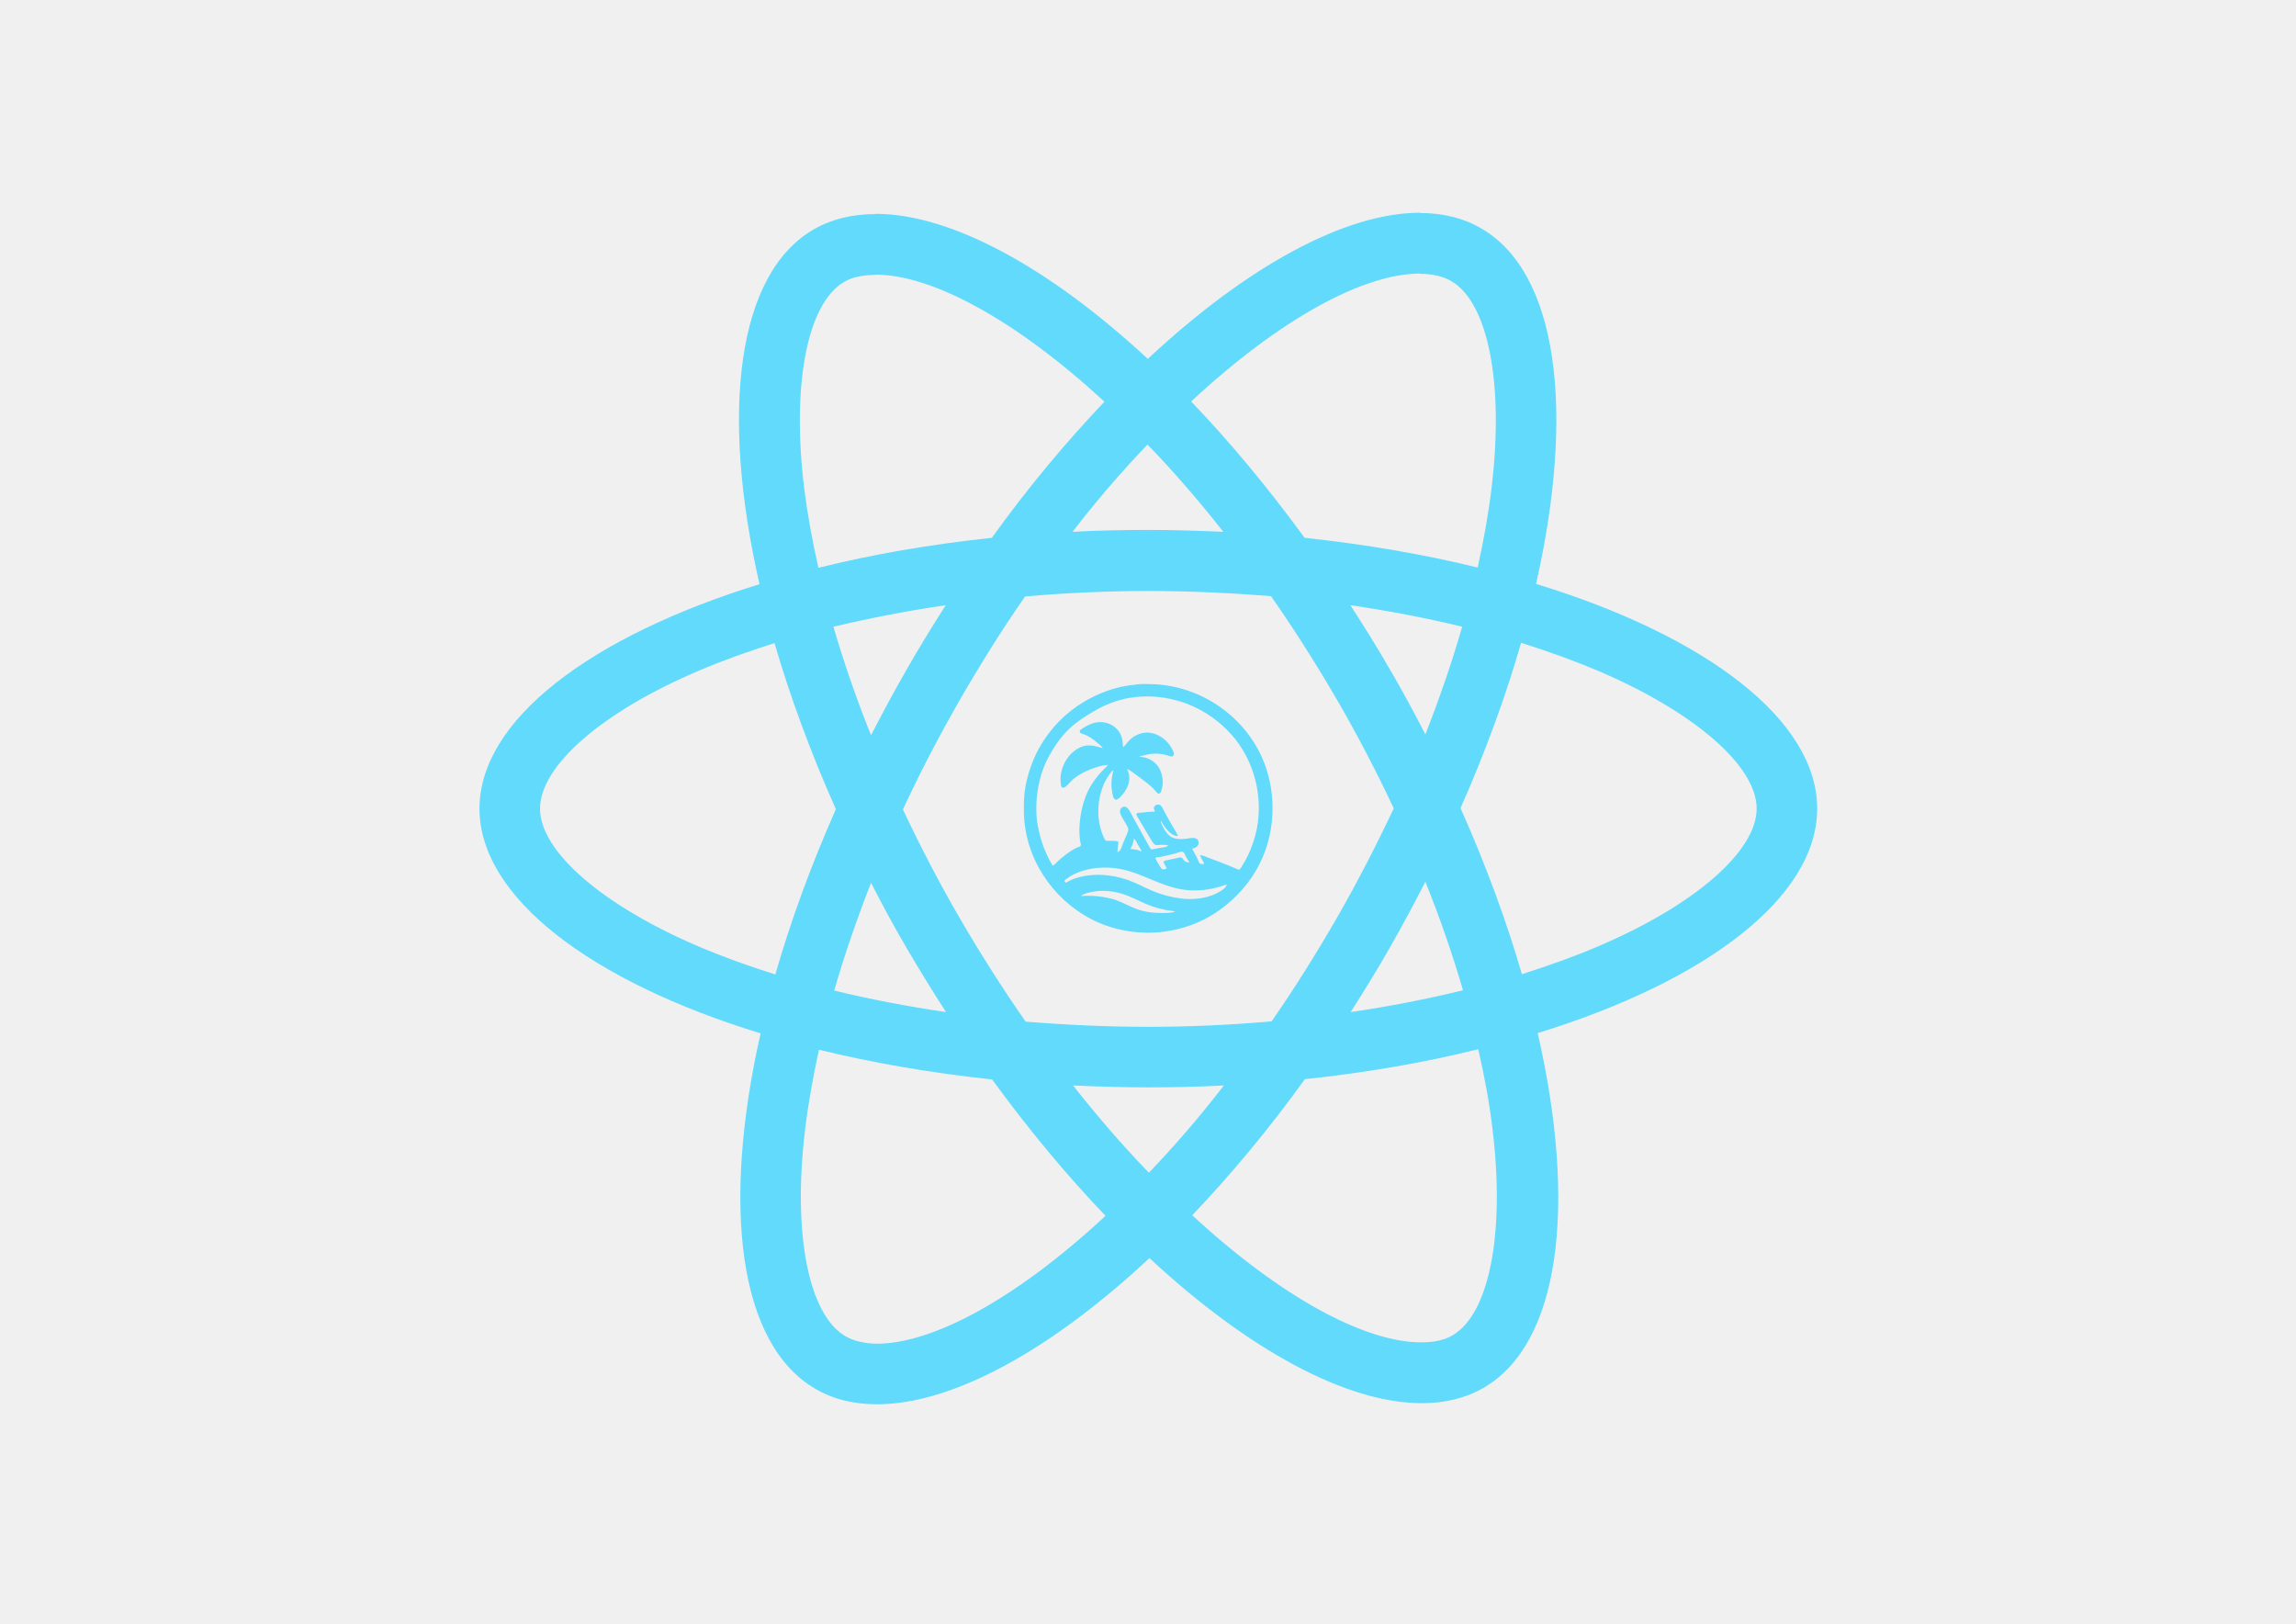
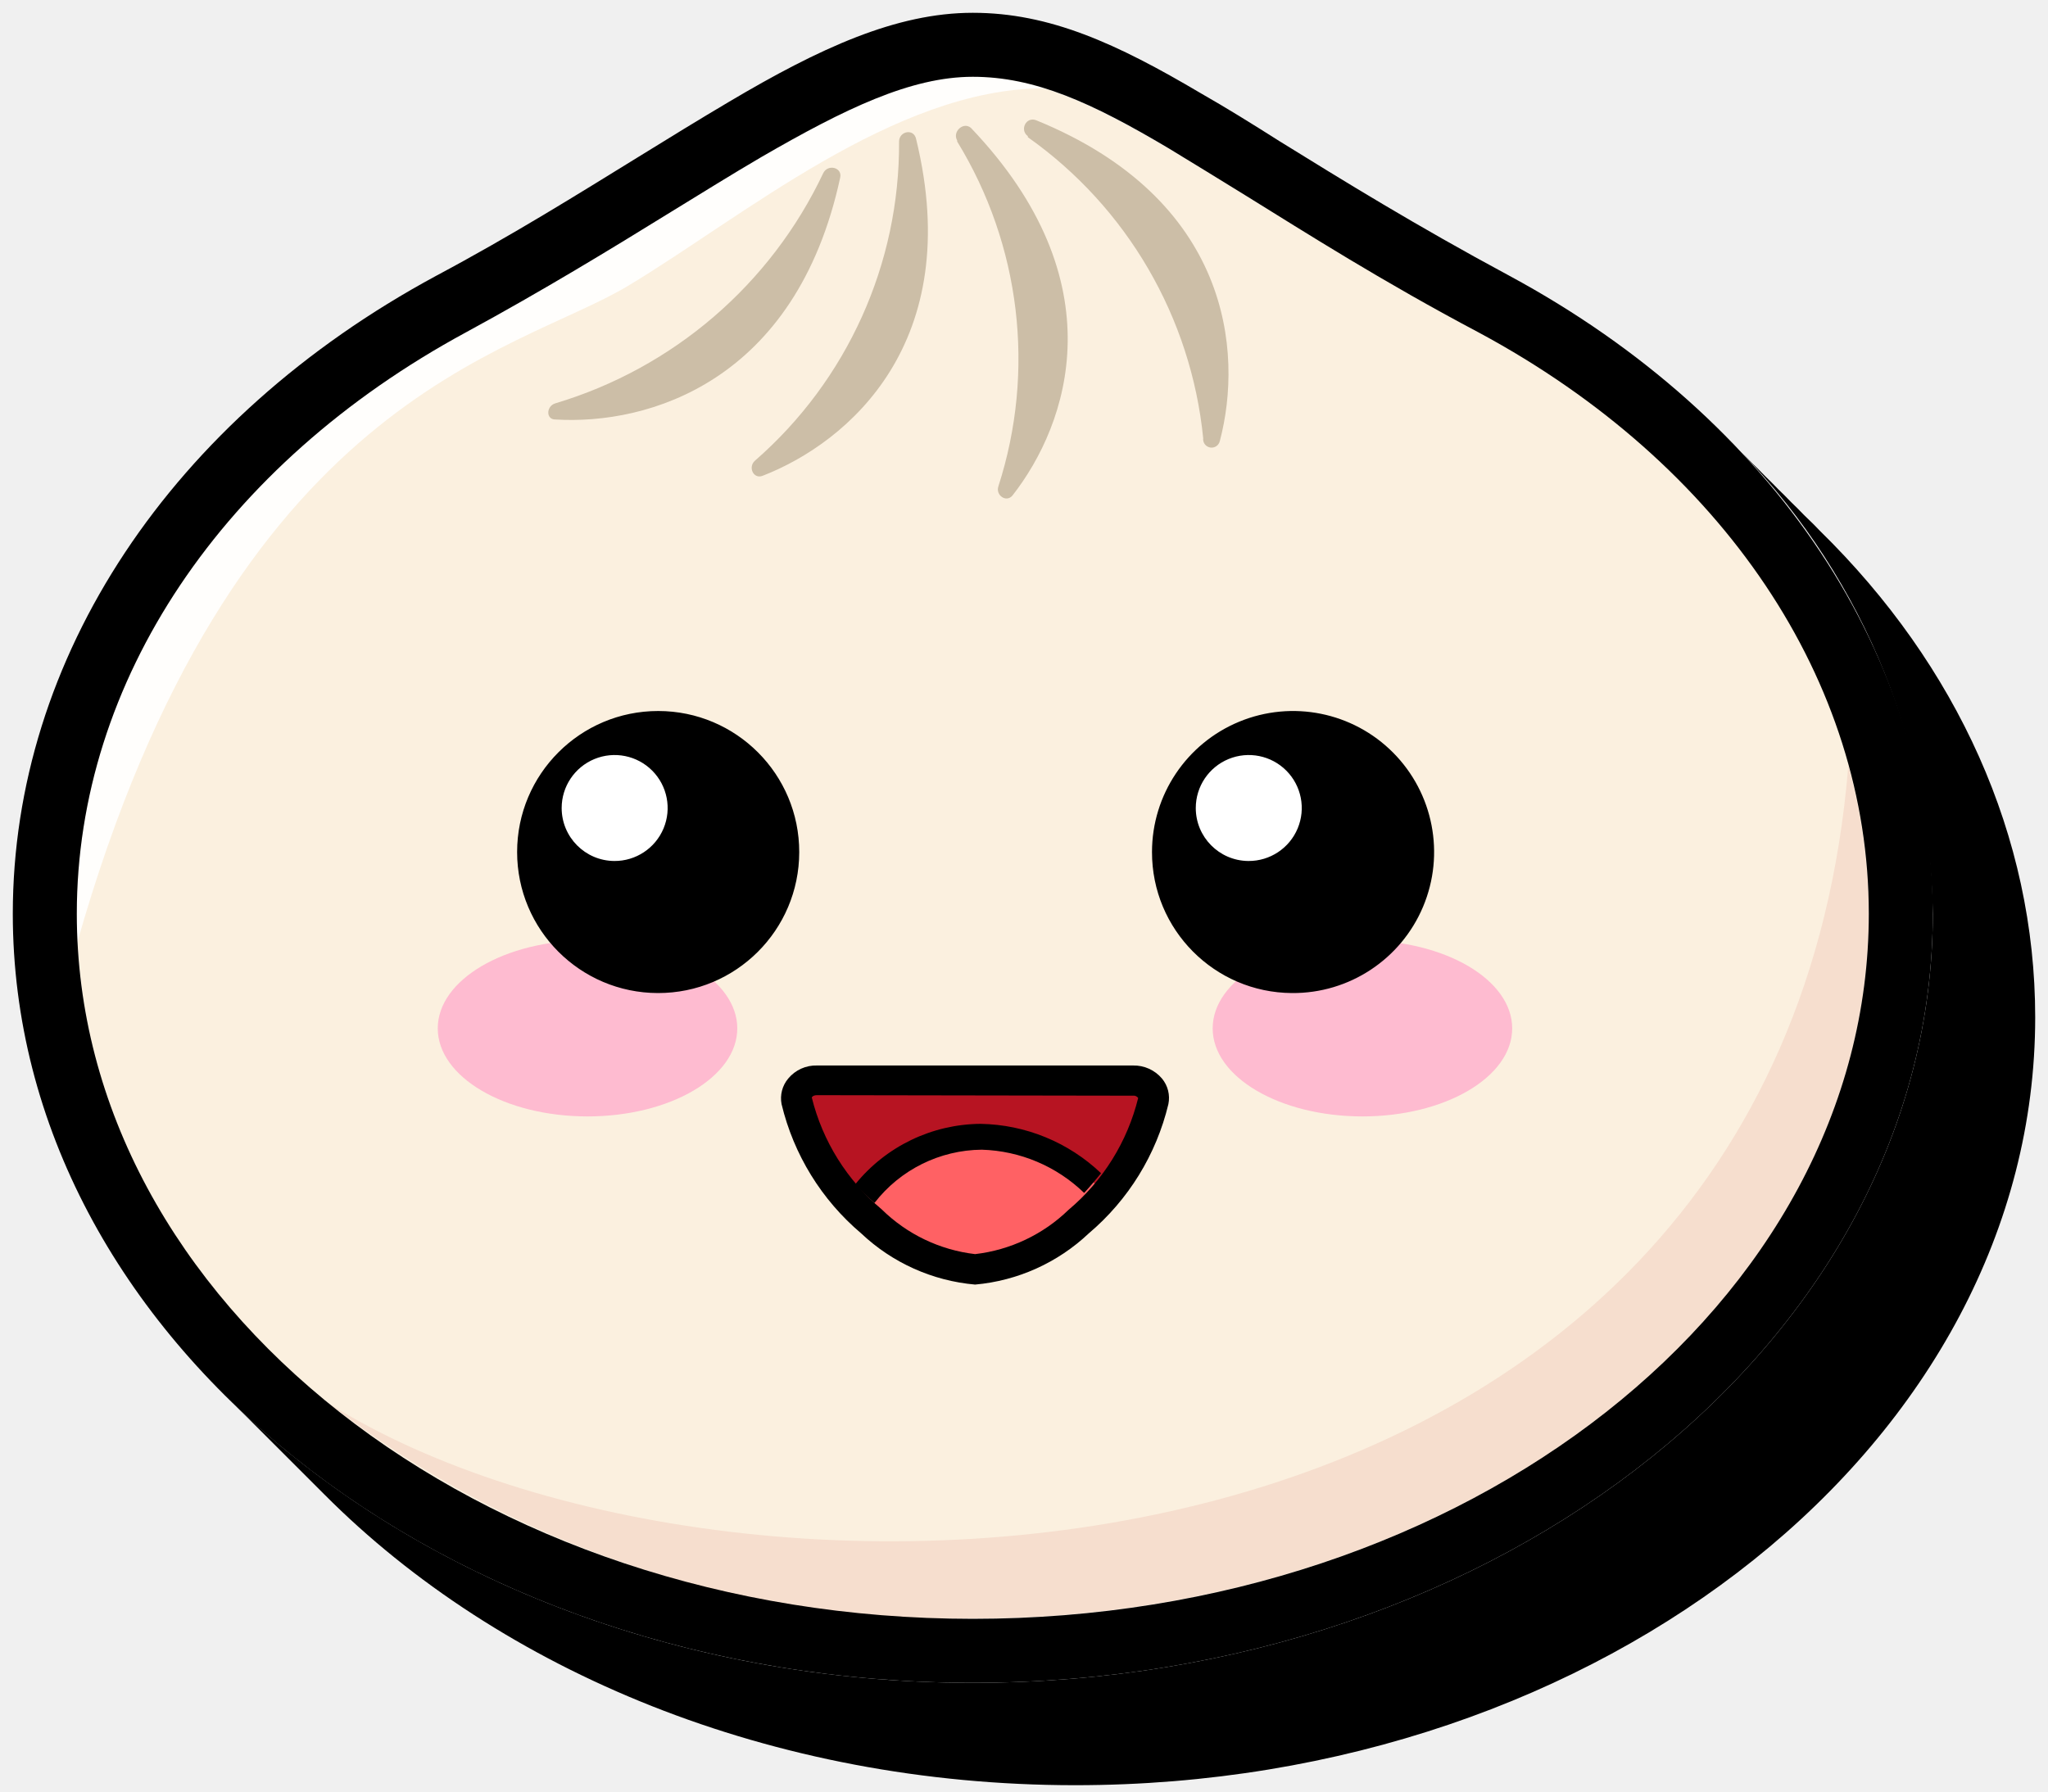
- <svg xmlns="http://www.w3.org/2000/svg" width="5355px" height="3786px" viewBox="0 0 5355 3786" version="1.1">
-   <g id="logo" stroke="none" fill="none" transform="translate(0.9778, 0)" fill-rule="evenodd" stroke-width="1">
-     <g id="Layer_1" transform="translate(1117.351, 496.0658)" fill="#61DAFB">
-       <g id="Group" fill-rule="nonzero">
-         <path d="M3119.934,1389.62 C3119.934,1182.926 2861.105,987.044 2464.277,865.571 C2555.853,461.087 2515.153,139.28 2335.817,36.251 C2294.481,12.084 2246.149,0.636 2193.366,0.636 L2193.366,142.46 C2222.619,142.46 2246.149,148.184 2265.863,158.995 C2352.351,208.602 2389.872,397.489 2360.619,640.434 C2353.623,700.216 2342.176,763.178 2328.186,827.412 C2203.541,796.885 2067.449,773.354 1924.362,758.09 C1838.51,640.434 1749.478,533.589 1659.81,440.099 C1867.127,247.397 2061.726,141.824 2194.002,141.824 L2194.002,0 C2019.117,0 1790.178,124.652 1558.695,340.886 C1327.212,125.924 1098.273,2.544 923.389,2.544 L923.389,144.368 C1055.029,144.368 1250.263,249.305 1457.58,440.735 C1368.548,534.225 1279.516,640.434 1194.936,758.09 C1051.213,773.354 915.121,796.885 790.477,828.048 C775.85,764.45 765.039,702.76 757.408,643.614 C727.518,400.669 764.403,211.782 850.255,161.539 C869.333,150.092 894.135,145.004 923.389,145.004 L923.389,3.18 C869.969,3.18 821.638,14.628 779.666,38.795 C600.966,141.824 560.901,462.995 653.113,866.207 C257.557,988.316 0,1183.562 0,1389.62 C0,1595.678 258.829,1792.197 655.657,1913.669 C564.081,2318.154 604.781,2639.961 784.117,2742.99 C825.453,2767.157 873.785,2778.605 927.204,2778.605 C1102.088,2778.605 1331.028,2653.952 1562.511,2437.718 C1793.994,2652.68 2022.933,2776.061 2197.817,2776.061 C2251.236,2776.061 2299.568,2764.613 2341.54,2740.446 C2520.24,2637.417 2560.305,2316.246 2468.093,1913.033 C2862.377,1791.561 3119.934,1595.678 3119.934,1389.62 L3119.934,1389.62 Z M2291.937,965.42 C2268.407,1047.462 2239.154,1132.048 2206.085,1216.633 C2180.011,1165.755 2152.665,1114.876 2122.776,1063.998 C2093.523,1013.119 2062.362,963.513 2031.2,915.178 C2121.504,928.534 2208.628,945.069 2291.937,965.42 Z M2000.675,1642.741 C1951.072,1728.599 1900.196,1810.004 1847.413,1885.686 C1752.658,1893.954 1656.63,1898.406 1559.967,1898.406 C1463.304,1898.406 1367.912,1893.954 1273.793,1886.322 C1221.01,1810.64 1169.498,1729.871 1119.895,1644.649 C1071.563,1561.335 1027.683,1476.75 987.619,1391.528 C1027.047,1306.307 1071.563,1221.085 1119.259,1137.772 C1168.862,1051.914 1219.738,970.508 1272.521,894.826 C1367.276,886.559 1463.304,882.107 1559.967,882.107 C1656.63,882.107 1752.022,886.559 1846.141,894.19 C1898.924,969.872 1950.436,1050.642 2000.039,1135.864 C2048.371,1219.177 2092.251,1303.763 2132.315,1388.984 C2092.251,1474.206 2048.371,1559.428 2000.675,1642.741 Z M2206.085,1560.063 C2240.425,1645.285 2269.679,1730.507 2293.845,1813.184 C2210.536,1833.536 2122.776,1850.707 2031.836,1864.063 C2062.998,1815.092 2094.159,1764.85 2123.412,1713.335 C2152.665,1662.457 2180.011,1610.942 2206.085,1560.063 Z M1561.239,2238.656 C1502.096,2177.602 1442.954,2109.552 1384.447,2035.142 C1441.682,2037.686 1500.188,2039.594 1559.331,2039.594 C1618.474,2039.594 1678.252,2038.322 1736.123,2035.142 C1678.888,2109.552 1619.746,2177.602 1561.239,2238.656 Z M1088.098,1864.063 C997.794,1850.707 910.67,1834.172 827.361,1813.82 C850.891,1731.779 880.144,1647.193 913.213,1562.607 C939.287,1613.486 966.633,1664.365 996.522,1715.243 C1026.411,1766.122 1056.936,1815.728 1088.098,1864.063 Z M1558.059,540.585 C1617.202,601.639 1676.344,669.689 1734.851,744.099 C1677.616,741.555 1619.11,739.647 1559.967,739.647 C1500.824,739.647 1441.046,740.919 1383.175,744.099 C1440.41,669.689 1499.552,601.639 1558.059,540.585 Z M1087.462,915.178 C1056.301,964.148 1025.139,1014.391 995.886,1065.906 C966.633,1116.784 939.287,1167.663 913.213,1218.541 C878.873,1133.32 849.619,1048.098 825.453,965.42 C908.762,945.705 996.522,928.534 1087.462,915.178 Z M511.934,1711.427 C286.81,1615.394 141.179,1489.47 141.179,1389.62 C141.179,1289.771 286.81,1163.211 511.934,1067.814 C566.625,1044.282 626.403,1023.295 688.09,1003.579 C724.339,1128.232 772.034,1257.972 831.177,1390.892 C772.67,1523.177 725.61,1652.281 689.998,1776.297 C627.039,1756.582 567.261,1734.959 511.934,1711.427 Z M854.071,2620.245 C767.583,2570.639 730.062,2381.752 759.315,2138.807 C766.311,2079.025 777.758,2016.062 791.748,1951.828 C916.393,1982.355 1052.485,2005.887 1195.572,2021.15 C1281.424,2138.807 1370.456,2245.652 1460.124,2339.141 C1252.807,2531.844 1058.208,2637.417 925.932,2637.417 C897.315,2636.781 873.149,2631.057 854.071,2620.245 L854.071,2620.245 Z M2362.526,2135.627 C2392.416,2378.572 2355.531,2567.459 2269.679,2617.701 C2250.601,2629.149 2225.799,2634.237 2196.545,2634.237 C2064.905,2634.237 1869.671,2529.3 1662.354,2337.869 C1751.386,2244.38 1840.418,2138.171 1924.998,2020.514 C2068.721,2005.251 2204.813,1981.719 2329.457,1950.556 C2344.084,2014.791 2355.531,2076.481 2362.526,2135.627 L2362.526,2135.627 Z M2607.364,1711.427 C2552.673,1734.959 2492.895,1755.946 2431.208,1775.661 C2394.959,1651.009 2347.264,1521.269 2288.121,1388.348 C2346.628,1256.064 2393.688,1126.96 2429.3,1002.943 C2492.259,1022.659 2552.037,1044.282 2608,1067.814 C2833.124,1163.847 2978.755,1289.771 2978.755,1389.62 C2978.755,1489.47 2832.488,1616.03 2607.364,1711.427 L2607.364,1711.427 Z" id="Shape" />
-       </g>
-       <path d="M1537.378,1099.483 C1545.027,1098.477 1553.107,1099.162 1560.816,1099.162 C1589.375,1099.162 1617.414,1103.603 1644.738,1112.019 C1679.61,1122.761 1712.09,1139.935 1740.757,1162.53 C1775.894,1190.223 1805.008,1226.547 1823.69,1267.313 C1858.642,1343.584 1858.386,1436.017 1822.577,1511.966 C1799.423,1561.073 1762.278,1602.174 1717.319,1632.147 C1680.636,1656.602 1637.733,1671.571 1594.082,1676.871 C1538.521,1683.618 1478.454,1673.759 1428.506,1648.109 C1334.74,1599.956 1270.993,1503.042 1269.732,1396.835 C1269.489,1376.359 1269.807,1355.76 1273.855,1335.483 C1280.447,1302.459 1291.94,1270.537 1309.202,1241.56 C1327.874,1210.214 1351.993,1182.552 1380.875,1160.25 C1414.745,1134.096 1454.109,1115.285 1495.795,1105.714 C1505.553,1103.474 1515.35,1102.202 1525.194,1100.998 L1528.67,1100.575 C1531.569,1100.222 1534.471,1099.865 1537.378,1099.483 Z M1440.288,1582.053 C1427.386,1583.439 1413.778,1585.791 1402.705,1593.051 C1405.197,1593.651 1408.055,1593.055 1410.655,1593.051 C1416.901,1593.04 1423.207,1592.805 1429.447,1593.079 C1445.067,1593.766 1461.342,1596.269 1476.426,1600.412 C1488.014,1603.595 1498.773,1608.627 1509.545,1613.664 L1512.239,1614.923 C1518.527,1617.854 1524.844,1620.735 1531.356,1623.199 C1550.985,1630.626 1570.524,1632.934 1591.345,1632.934 L1593.252,1632.933 C1603.099,1632.92 1612.867,1632.729 1622.424,1630.034 C1617.115,1627.201 1609.514,1627.733 1603.632,1626.553 C1590.871,1623.992 1578.323,1620.866 1566.049,1616.479 C1546.69,1609.559 1528.857,1599.168 1509.673,1591.908 C1487.816,1583.637 1463.594,1579.55 1440.288,1582.053 Z M1459.803,1527.061 C1434.235,1527.061 1408.376,1531.573 1385.358,1543.194 C1379.782,1546.01 1374.481,1549.365 1369.458,1553.083 C1367.927,1554.216 1365.213,1555.672 1364.647,1557.643 C1364.073,1559.641 1366.125,1561.315 1367.289,1562.594 C1373.043,1559.522 1378.509,1556.271 1384.636,1553.938 C1424.261,1538.859 1472.298,1542.02 1511.842,1555.846 C1531.562,1562.742 1549.732,1573.054 1568.94,1581.141 C1590.422,1590.185 1612.363,1596.049 1635.434,1599.056 C1662.648,1602.602 1693.675,1599.728 1718.552,1587.426 C1727.293,1583.104 1739.429,1576.516 1743.125,1566.945 C1738.56,1567.344 1734.453,1569.304 1730.116,1570.655 C1723.219,1572.803 1716.24,1574.624 1709.156,1576.046 C1685.145,1580.865 1659.612,1581.86 1635.434,1577.486 C1610.812,1573.033 1588.074,1563.725 1565.311,1554.267 L1562.275,1553.005 C1550.637,1548.168 1538.971,1543.347 1527.02,1539.168 C1505.554,1531.662 1482.548,1527.061 1459.803,1527.061 Z M1504.614,1133.608 C1473.965,1140.391 1446.51,1153.598 1420.051,1170.248 C1404.69,1179.913 1389.996,1189.815 1376.685,1202.255 C1356.89,1220.756 1341.761,1243.243 1328.567,1266.73 C1314.972,1290.929 1306.255,1319.132 1302.042,1346.497 C1297.909,1373.344 1297.228,1401.571 1301.963,1428.44 C1307.881,1462.032 1319.145,1493.555 1336.933,1522.71 C1342.911,1519.913 1347.155,1513.536 1352.111,1509.24 C1362.119,1500.567 1372.626,1492.528 1383.913,1485.59 C1388.091,1483.022 1392.384,1481.028 1396.923,1479.201 C1398.635,1478.511 1401.434,1477.881 1402.24,1475.997 C1403.521,1473.005 1401.152,1467.798 1400.745,1464.698 C1399.584,1455.831 1398.883,1446.814 1399.102,1437.867 C1399.738,1411.81 1404.598,1385.389 1413.853,1361 C1420.826,1342.623 1431.48,1325.938 1444.101,1310.964 C1448.383,1305.883 1452.936,1301.154 1457.635,1296.462 C1458.213,1295.884 1458.821,1295.324 1459.436,1294.767 L1460.176,1294.098 C1462.275,1292.204 1464.361,1290.279 1465.585,1287.759 C1456.523,1287.765 1447.46,1290.383 1438.843,1293.041 C1420.279,1298.766 1402.196,1307.262 1386.804,1319.249 C1379.783,1324.718 1374.641,1331.885 1368.001,1337.64 C1365.965,1339.406 1362.316,1341.772 1359.502,1340.44 C1355.25,1338.428 1355.906,1330.045 1355.419,1326.193 C1353.545,1311.373 1359.149,1292.629 1366.27,1279.783 C1377.702,1259.161 1398.84,1241.553 1423.665,1242.168 C1434.386,1242.433 1443.771,1246.165 1454.021,1248.601 C1451.422,1244.902 1447.937,1242.206 1444.625,1239.174 C1436.509,1231.745 1427.632,1224.959 1417.883,1219.827 C1415.268,1218.45 1412.519,1217.434 1409.75,1216.46 L1408.087,1215.878 C1407.256,1215.587 1406.424,1215.294 1405.596,1214.991 C1403.513,1214.228 1400.891,1213.179 1400.108,1210.861 C1398.657,1206.567 1406.375,1202.59 1409.21,1200.78 C1420.168,1193.78 1433.605,1188.023 1446.793,1187.698 C1467.403,1187.192 1487.541,1198.648 1496.031,1218.144 C1499.419,1225.924 1500.098,1234.211 1500.709,1242.527 L1500.823,1244.086 C1500.881,1244.866 1500.939,1245.646 1501,1246.425 C1507.473,1241.139 1512.026,1233.359 1518.347,1227.697 C1533.128,1214.455 1553.359,1208.576 1572.554,1214.537 C1589.901,1219.924 1604.977,1231.916 1613.851,1247.876 C1616.172,1252.051 1622.649,1262.256 1617.97,1266.415 C1614.308,1269.671 1609.663,1267.134 1605.801,1265.783 C1601.812,1264.39 1597.644,1263.691 1593.514,1262.861 C1583.011,1260.752 1570.793,1260.971 1560.267,1262.825 C1553.461,1264.023 1546.81,1266.45 1540.029,1267.455 L1540.029,1268.905 C1558.571,1269.059 1576.507,1279.656 1585.655,1295.736 C1589.445,1302.398 1591.338,1310.023 1592.79,1317.491 C1594.586,1326.721 1593.324,1336.776 1590.806,1345.772 C1589.962,1348.788 1588.43,1353.901 1584.83,1354.596 C1582.285,1355.087 1580.124,1352.548 1578.671,1350.837 C1574.863,1346.351 1571.24,1342.087 1566.772,1338.213 C1555.466,1328.414 1543.512,1319.375 1531.356,1310.659 C1524.902,1306.031 1517.833,1300.014 1510.396,1297.186 C1512.487,1302.232 1514.535,1306.923 1515.247,1312.415 C1517.338,1328.568 1510.588,1343.773 1500.455,1355.924 C1497.363,1359.633 1494.056,1363.368 1490.159,1366.249 C1488.543,1367.444 1486.515,1369.004 1484.377,1368.667 C1477.674,1367.606 1476.876,1357.484 1475.848,1352.298 C1472.367,1334.734 1473.765,1317.29 1478.595,1300.087 C1474.298,1302.27 1471.192,1307.046 1468.494,1310.964 C1462.558,1319.586 1457.408,1328.705 1453.714,1338.52 C1439.005,1377.62 1439.147,1423.417 1458.202,1461.058 C1460.33,1465.262 1463.559,1464.698 1467.753,1464.698 C1472.809,1464.698 1477.913,1464.444 1482.931,1465.115 C1484.884,1465.376 1487.596,1465.144 1489.142,1466.585 C1490.993,1468.313 1490.006,1471.274 1489.58,1473.4 C1488.389,1479.341 1487.991,1484.742 1487.991,1490.803 C1495.902,1489.575 1498.095,1476.869 1500.899,1470.499 C1504.077,1463.283 1507.311,1456.06 1510.251,1448.744 C1511.696,1445.149 1513.63,1441.129 1513.122,1437.142 C1512.553,1432.661 1509.321,1427.91 1507.069,1424.089 C1502.806,1416.857 1497.961,1409.415 1494.823,1401.609 C1492.314,1395.369 1494.65,1387.571 1501.724,1385.342 C1505.625,1384.112 1509.788,1386.524 1512.327,1389.349 C1515.933,1393.361 1518.674,1398.7 1521.268,1403.887 L1522.006,1405.364 C1522.986,1407.324 1523.955,1409.242 1524.953,1411.036 L1555.106,1465.423 C1557.667,1470.028 1560.233,1474.629 1562.853,1479.201 C1563.875,1480.985 1564.916,1483.739 1567.009,1484.5 C1568.874,1485.177 1571.422,1484.214 1573.276,1483.842 C1578.091,1482.876 1582.899,1481.833 1587.732,1480.959 C1593.522,1479.911 1602.35,1480.107 1606.523,1475.575 C1600.419,1473.638 1593.363,1473.753 1587.009,1474.189 C1586.223,1474.243 1585.42,1474.344 1584.609,1474.451 L1583.912,1474.543 C1581.004,1474.924 1578.034,1475.228 1575.456,1473.587 C1570.236,1470.264 1566.767,1462.589 1563.574,1457.446 C1555.701,1444.765 1548.283,1431.892 1540.744,1419.013 C1538.341,1414.907 1535.866,1410.833 1533.536,1406.685 C1532.636,1405.081 1531.301,1402.967 1532.591,1401.199 C1533.932,1399.36 1536.841,1399.234 1539.486,1399.229 L1540.639,1399.229 C1541.481,1399.227 1542.264,1399.213 1542.92,1399.126 C1553.681,1397.708 1564.591,1396.533 1575.445,1396.533 C1574.6,1393.589 1572.184,1390.261 1572.956,1387.109 C1574.685,1380.056 1584.815,1377.849 1589.526,1382.91 C1592.688,1386.307 1594.526,1390.983 1596.584,1395.083 C1599.299,1400.494 1602.391,1405.726 1605.299,1411.036 C1610.389,1420.333 1615.948,1429.375 1621.182,1438.592 C1621.649,1439.416 1622.132,1440.235 1622.62,1441.053 L1623.353,1442.281 C1625.556,1445.967 1627.742,1449.687 1628.929,1453.82 C1610.75,1452.987 1597.104,1431.847 1589.177,1417.562 C1588.545,1419.85 1589.573,1421.891 1590.394,1424.089 C1592.102,1428.654 1594.143,1433.001 1596.712,1437.142 C1600.381,1443.055 1604.586,1449.144 1610.137,1453.437 C1619.988,1461.054 1632.977,1461.097 1644.83,1460.282 C1652.43,1459.759 1661.927,1456.293 1669.404,1458.645 C1676.868,1460.993 1679.872,1469.239 1675.439,1475.574 C1672.119,1480.32 1667.687,1482.112 1662.176,1482.827 C1666.073,1491.201 1671.179,1498.974 1674.879,1507.482 C1676.421,1511.027 1678.028,1516.459 1681.722,1518.329 C1684.181,1519.573 1687.705,1518.414 1690.364,1518.359 C1687.695,1511.286 1682.699,1505.284 1680.245,1498.055 C1687.726,1498.398 1694.962,1502.309 1701.928,1504.805 C1717.739,1510.47 1733.32,1516.744 1748.907,1523 C1754.465,1525.23 1760.055,1527.438 1765.531,1529.862 C1767.534,1530.749 1770.308,1532.822 1772.523,1531.546 C1774.33,1530.504 1775.499,1528.019 1776.613,1526.336 C1779.73,1521.627 1782.553,1516.738 1785.35,1511.833 C1796.549,1492.19 1804.763,1470.666 1810.25,1448.744 C1828.35,1376.443 1812.823,1296.668 1769.329,1236.273 C1752.618,1213.069 1731.602,1193.008 1708.433,1176.395 C1650.449,1134.821 1574.377,1118.171 1504.614,1133.608 Z M1623.147,1494.16 C1607.776,1498.175 1591.935,1501.813 1576.167,1503.856 C1578.241,1510.929 1583.308,1517.808 1587.018,1524.161 C1588.452,1526.617 1589.986,1529.906 1592.82,1530.972 C1596.021,1532.176 1599.889,1530.222 1602.91,1529.237 C1601.511,1525.403 1599.158,1521.954 1597.232,1518.359 C1596.438,1516.877 1595.21,1515.122 1595.864,1513.362 C1597.101,1510.037 1602.235,1510.232 1605.078,1509.655 C1612.571,1508.132 1619.986,1506.231 1627.484,1504.726 C1630.246,1504.172 1634.092,1502.669 1636.869,1503.597 C1640.506,1504.813 1641.615,1509.156 1644.259,1511.547 C1647.29,1514.289 1651.823,1514.71 1655.671,1515.459 C1653.323,1510.165 1649.42,1505.533 1646.918,1500.23 C1645.463,1497.146 1644.268,1492.609 1641.082,1490.827 C1636.694,1488.371 1627.632,1492.988 1623.147,1494.16 Z M1526.297,1458.896 C1525.573,1468.09 1522.758,1475.57 1518.347,1483.552 C1523.402,1484.193 1528.559,1484.421 1533.525,1485.654 C1537.246,1486.578 1540.676,1488.34 1544.366,1489.353 C1542.393,1483.945 1538.732,1479.12 1535.896,1474.125 C1533.032,1469.083 1530.469,1462.956 1526.297,1458.896 Z" id="Combined-Shape-Copy" fill-rule="nonzero" />
+ <svg xmlns="http://www.w3.org/2000/svg" id="Bun" viewBox="0 0 80 70">
+   <path id="Shadow" d="M71.09,20.74c-.16-.17-.33-.34-.5-.5s-.33-.34-.5-.5-.33-.34-.5-.5-.33-.34-.5-.5-.33-.34-.5-.5-.33-.34-.5-.5-.33-.34-.5-.5A26.46,26.46,0,0,1,75.5,35.7c0,16.57-16.82,30.05-37.5,30.05-11.58,0-21.94-4.23-28.83-10.86l.5.5.5.5.5.5.5.5.5.5.5.5.5.5C19.55,65.3,30.14,69.75,42,69.75c20.68,0,37.5-13.48,37.5-30C79.5,32.69,76.46,26,71.09,20.74Z" />
+   <g id="Body">
+     <path id="Background" d="M73,35.7c0,15.21-15.67,27.54-35,27.54S3,50.91,3,35.7C3,26.27,9,17.94,18.22,13S33.18,3,38,3s8.94,4.13,19.78,10C67,17.94,73,26.27,73,35.7Z" style="fill:#fbf0df" />
+     <path id="Bottom_Shadow" data-name="Bottom Shadow" d="M73,35.7a21.67,21.67,0,0,0-.8-5.78c-2.73,33.3-43.35,34.9-59.32,24.94A40,40,0,0,0,38,63.24C57.3,63.24,73,50.89,73,35.7Z" style="fill:#f6dece" />
+     <path id="Light_Shine" data-name="Light Shine" d="M24.53,11.17C29,8.49,34.94,3.46,40.78,3.45A9.29,9.29,0,0,0,38,3c-2.42,0-5,1.25-8.25,3.13-1.13.66-2.3,1.39-3.54,2.15-2.33,1.44-5,3.07-8,4.7C8.69,18.13,3,26.62,3,35.7c0,.4,0,.8,0,1.19C9.06,15.48,20.07,13.85,24.53,11.17Z" style="fill:#fffefc" />
+     <path id="Top" d="M35.12,5.53A16.41,16.41,0,0,1,29.49,18c-.28.25-.06.73.3.59,3.37-1.31,7.92-5.23,6-13.14C35.71,5,35.12,5.12,35.12,5.53Zm2.27,0A16.24,16.24,0,0,1,39,19c-.12.35.31.65.55.36C41.74,16.56,43.65,11,37.93,5,37.64,4.74,37.19,5.14,37.39,5.49Zm2.76-.17A16.42,16.42,0,0,1,47,17.12a.33.33,0,0,0,.65.11c.92-3.49.4-9.44-7.17-12.53C40.08,4.54,39.82,5.08,40.15,5.32ZM21.69,15.76a16.94,16.94,0,0,0,10.47-9c.18-.36.75-.22.66.18-1.73,8-7.52,9.67-11.12,9.45C21.32,16.4,21.33,15.87,21.69,15.76Z" style="fill:#ccbea7;fill-rule:evenodd" />
+     <path id="Outline" d="M38,65.75C17.32,65.75.5,52.27.5,35.7c0-10,6.18-19.33,16.53-24.92,3-1.6,5.57-3.21,7.86-4.62,1.26-.78,2.45-1.51,3.6-2.19C32,1.89,35,.5,38,.5s5.62,1.2,8.9,3.14c1,.57,2,1.19,3.07,1.87,2.49,1.54,5.3,3.28,9,5.27C69.32,16.37,75.5,25.69,75.5,35.7,75.5,52.27,58.68,65.75,38,65.75ZM38,3c-2.42,0-5,1.25-8.25,3.13-1.13.66-2.3,1.39-3.54,2.15-2.33,1.44-5,3.07-8,4.7C8.69,18.13,3,26.62,3,35.7,3,50.89,18.7,63.25,38,63.25S73,50.89,73,35.7C73,26.62,67.31,18.13,57.78,13,54,11,51.05,9.12,48.66,7.64c-1.09-.67-2.09-1.29-3-1.84C42.63,4,40.42,3,38,3Z" />
+   </g>
+   <g id="Mouth">
+     <g id="Background-2" data-name="Background">
+       <path d="M45.05,43a8.93,8.93,0,0,1-2.92,4.71,6.81,6.81,0,0,1-4,1.88A6.84,6.84,0,0,1,34,47.71,8.93,8.93,0,0,1,31.12,43a.72.72,0,0,1,.8-.81H44.26A.72.72,0,0,1,45.05,43Z" style="fill:#b71422" />
    </g>
+     <g id="Tongue">
+       <path id="Background-3" data-name="Background" d="M34,47.79a6.91,6.91,0,0,0,4.12,1.9,6.91,6.91,0,0,0,4.11-1.9,10.63,10.63,0,0,0,1-1.07,6.83,6.83,0,0,0-4.9-2.31,6.15,6.15,0,0,0-5,2.78C33.56,47.4,33.76,47.6,34,47.79Z" style="fill:#ff6164" />
+       <path id="Outline-2" data-name="Outline" d="M34.16,47a5.36,5.36,0,0,1,4.19-2.08,6,6,0,0,1,4,1.69c.23-.25.45-.51.66-.77a7,7,0,0,0-4.71-1.93,6.36,6.36,0,0,0-4.89,2.36A9.53,9.53,0,0,0,34.16,47Z" />
+     </g>
+     <path id="Outline-3" data-name="Outline" d="M38.09,50.19a7.42,7.42,0,0,1-4.45-2,9.52,9.52,0,0,1-3.11-5.05,1.2,1.2,0,0,1,.26-1,1.41,1.41,0,0,1,1.13-.51H44.26a1.44,1.44,0,0,1,1.13.51,1.19,1.19,0,0,1,.25,1h0a9.52,9.52,0,0,1-3.11,5.05A7.42,7.42,0,0,1,38.09,50.19Zm-6.17-7.4c-.16,0-.2.07-.21.09a8.29,8.29,0,0,0,2.73,4.37A6.23,6.23,0,0,0,38.09,49a6.28,6.28,0,0,0,3.65-1.73,8.3,8.3,0,0,0,2.72-4.37.21.21,0,0,0-.2-.09Z" />
+   </g>
+   <g id="Face">
+     <ellipse id="Right_Blush" data-name="Right Blush" cx="53.22" cy="40.18" rx="5.85" ry="3.44" style="fill:#febbd0" />
+     <ellipse id="Left_Bluch" data-name="Left Bluch" cx="22.95" cy="40.18" rx="5.85" ry="3.44" style="fill:#febbd0" />
+     <path id="Eyes" d="M25.7,38.8a5.51,5.51,0,1,0-5.5-5.51A5.51,5.51,0,0,0,25.7,38.8Zm24.77,0A5.51,5.51,0,1,0,45,33.29,5.5,5.5,0,0,0,50.47,38.8Z" style="fill-rule:evenodd" />
+     <path id="Iris" d="M24,33.64a2.07,2.07,0,1,0-2.06-2.07A2.07,2.07,0,0,0,24,33.64Zm24.77,0a2.07,2.07,0,1,0-2.06-2.07A2.07,2.07,0,0,0,48.75,33.64Z" style="fill:#fff;fill-rule:evenodd" />
  </g>
</svg>
